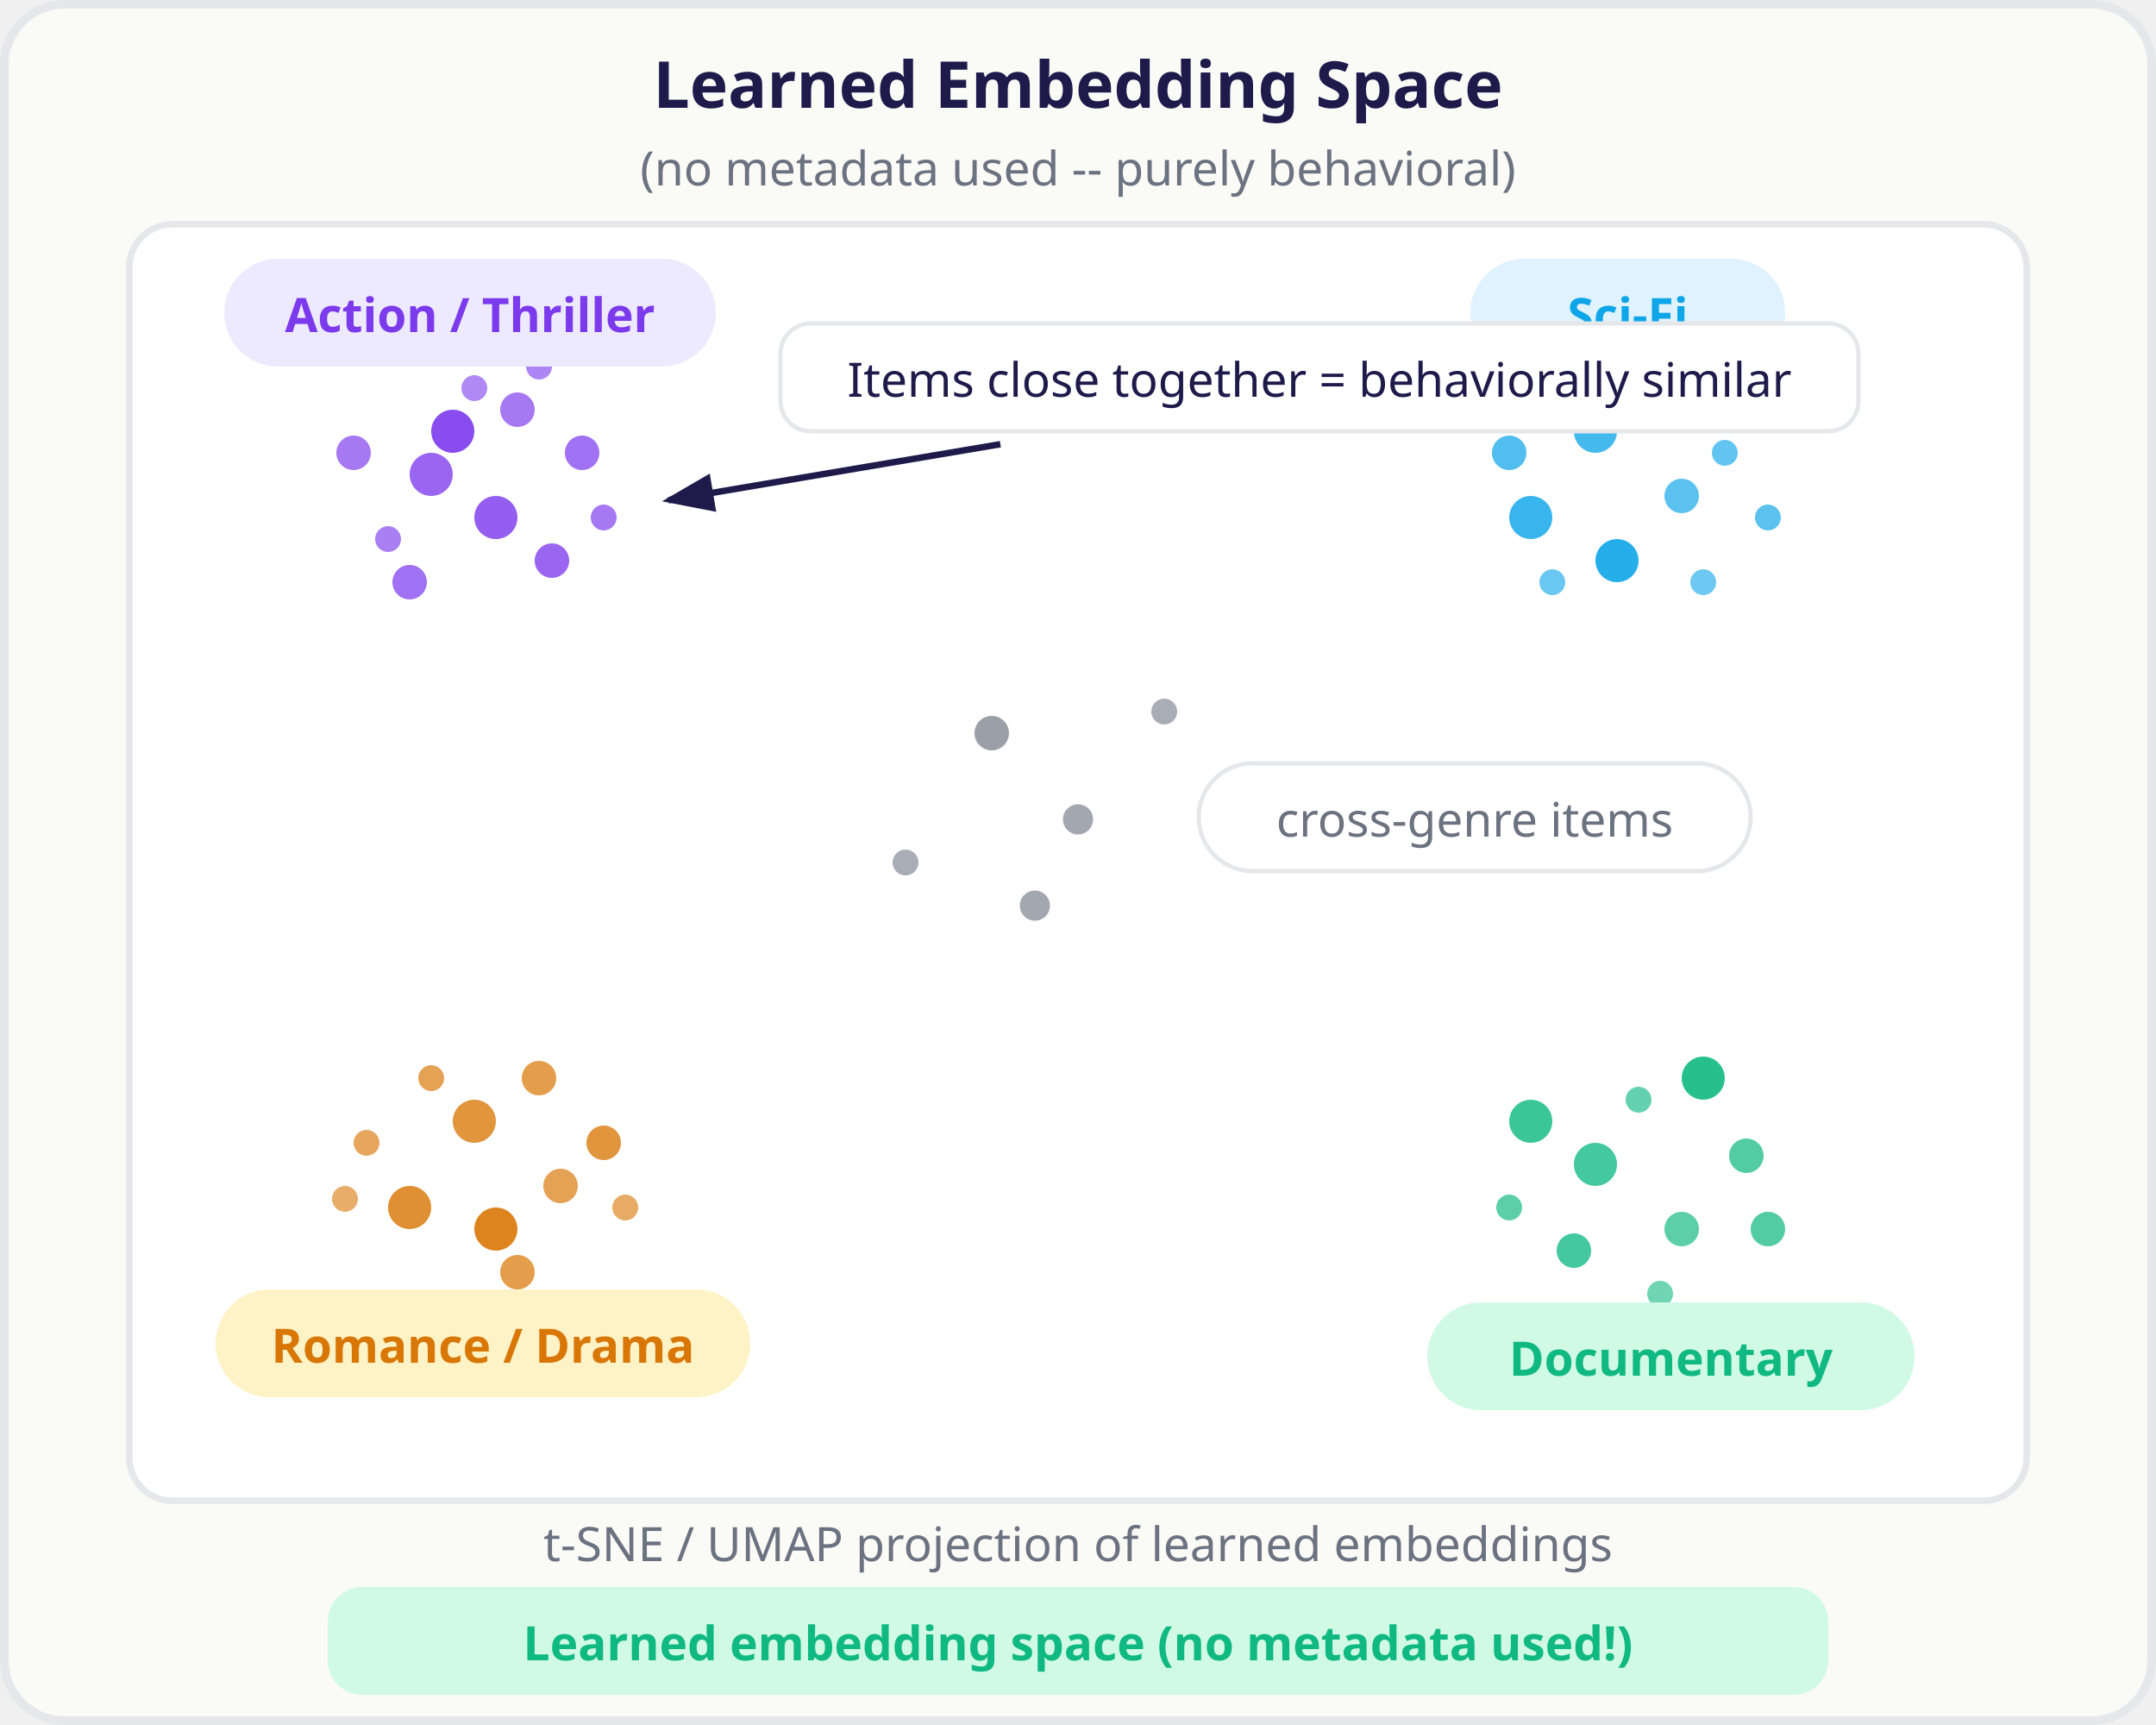
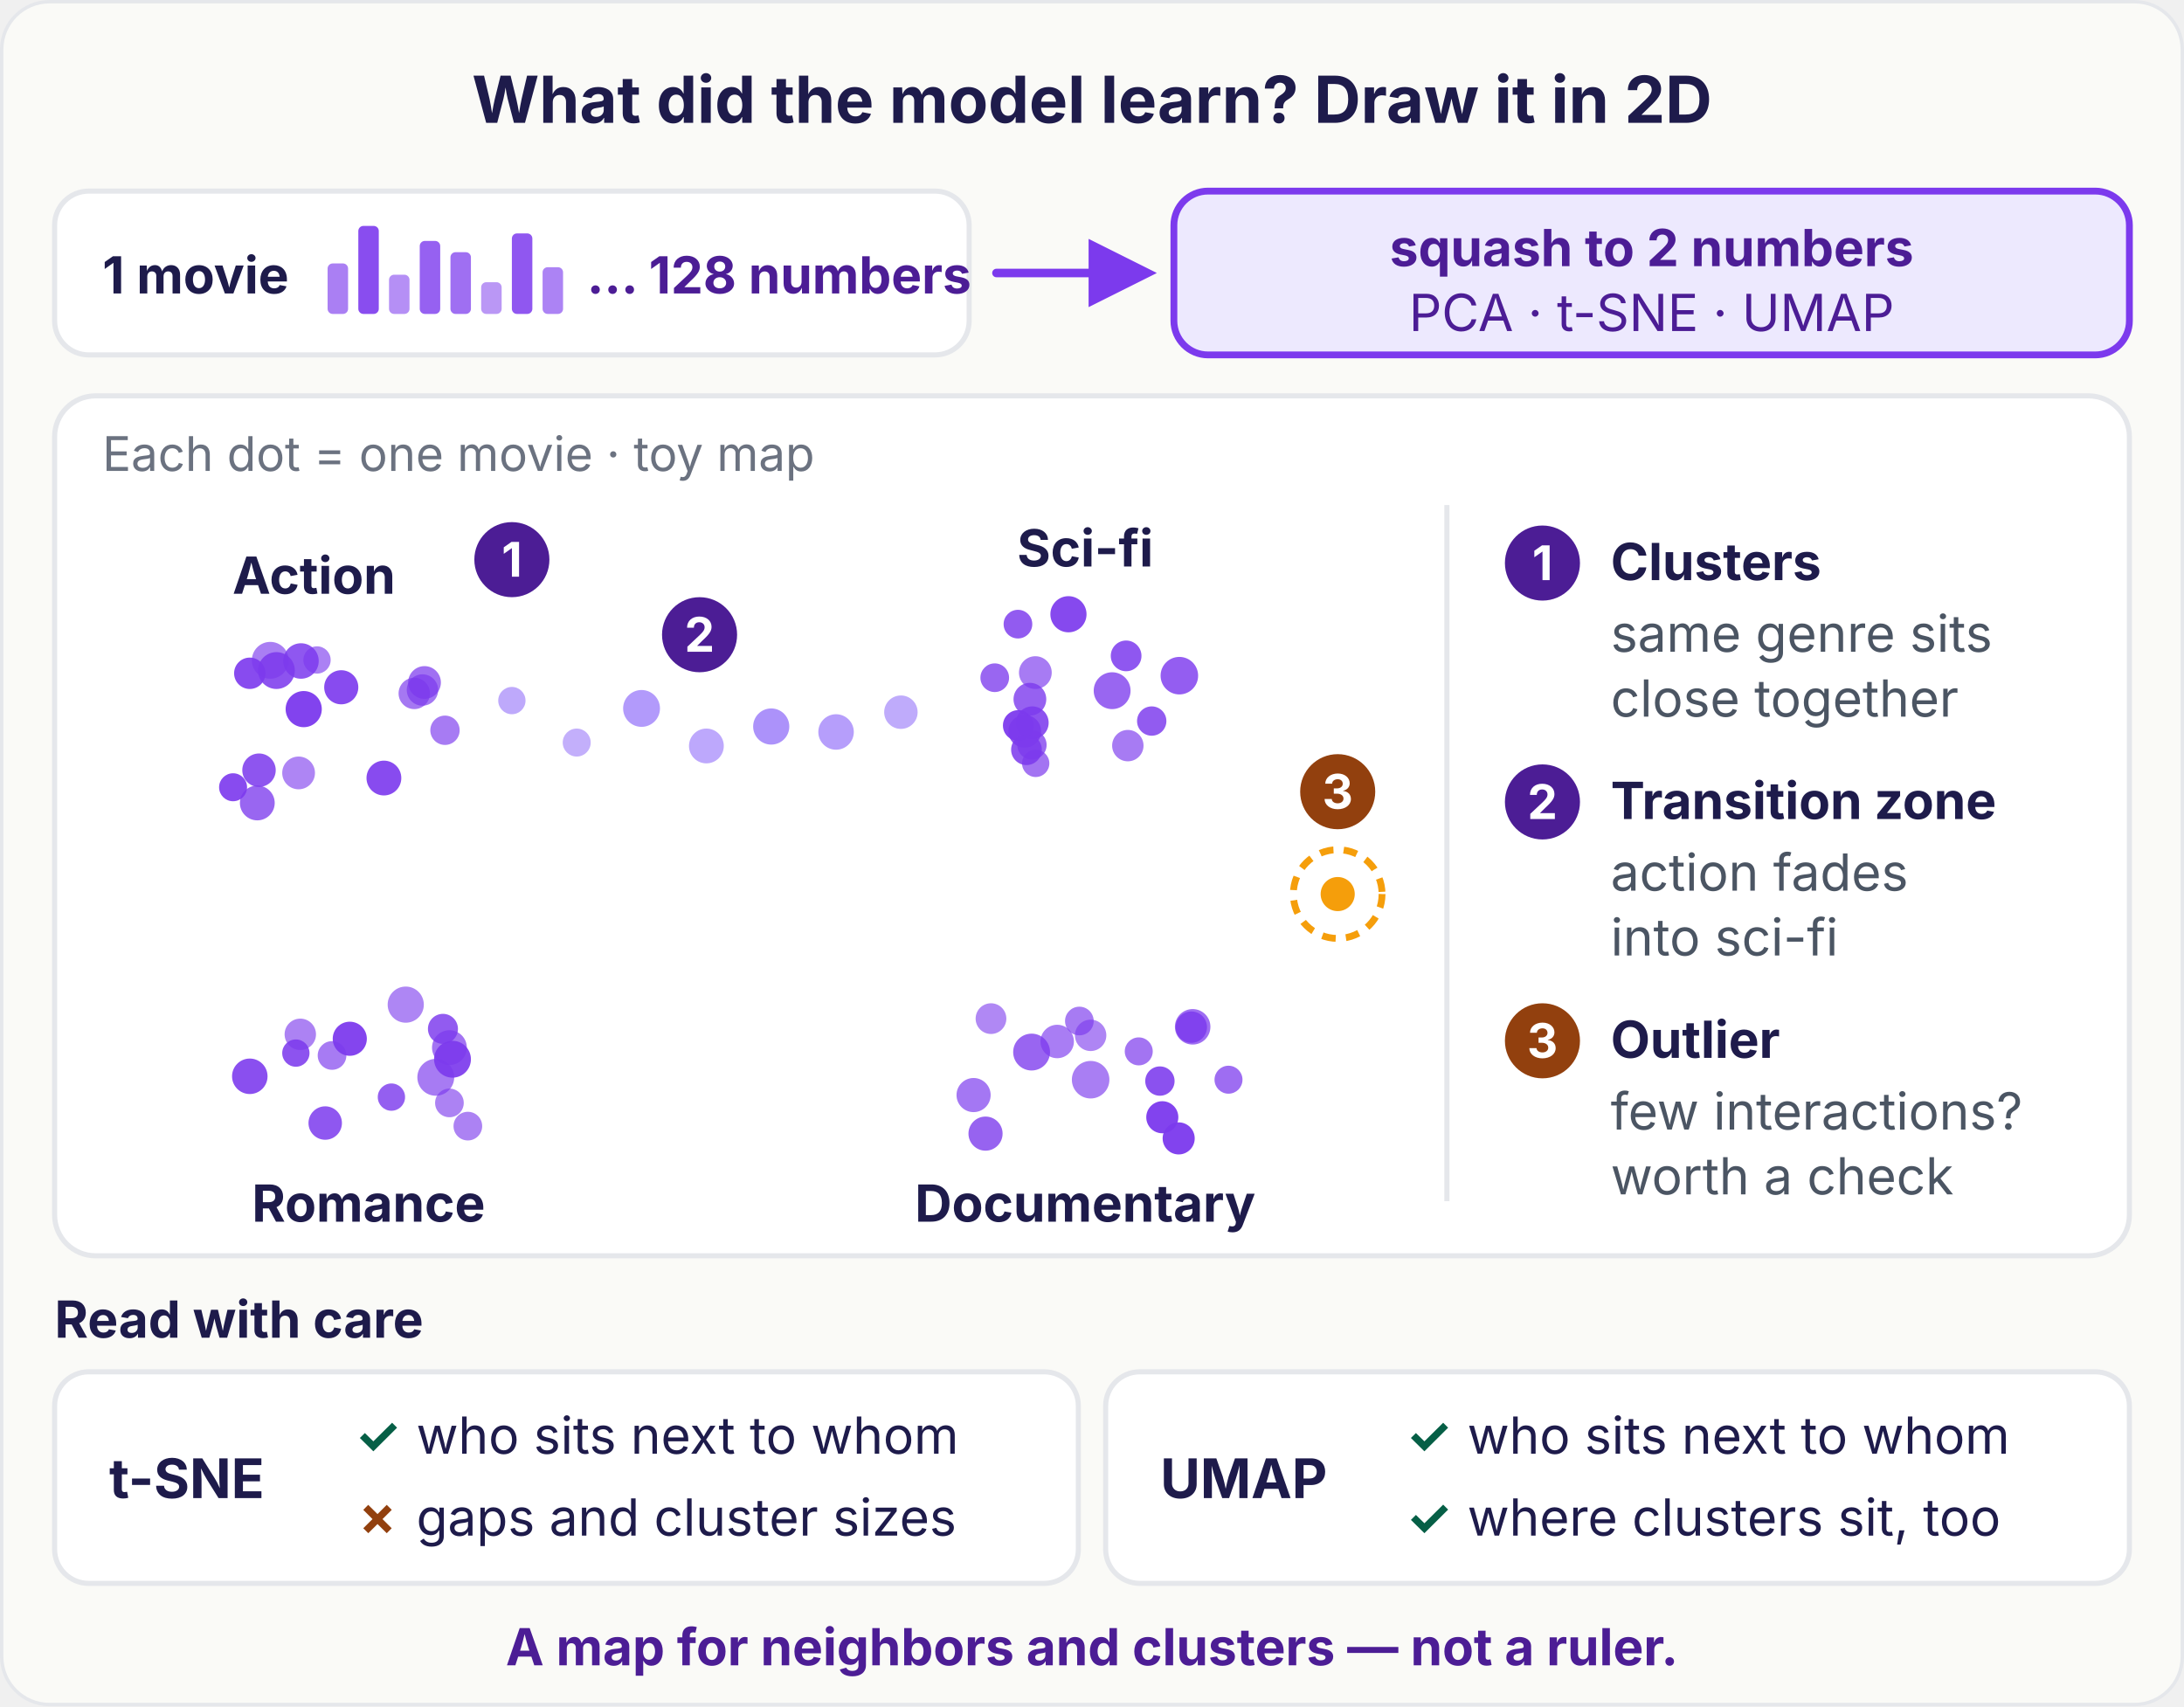
- <svg xmlns="http://www.w3.org/2000/svg" viewBox="0 0 500 400" width="500" height="400" font-family="system-ui, sans-serif">
-   <rect x="1" y="1" width="498" height="398" rx="14" fill="#FAFAF7" stroke="#E5E7EB" stroke-width="2" />
-   <text x="250" y="25" text-anchor="middle" fill="#1E1B4B" font-size="15" font-weight="700">Learned Embedding Space</text>
-   <text x="250" y="43" text-anchor="middle" fill="#6B7280" font-size="11">(no metadata used -- purely behavioral)</text>
-   <rect x="30" y="52" width="440" height="296" rx="10" fill="#FFFFFF" stroke="#E5E7EB" stroke-width="1.5" />
-   <circle cx="100" cy="110" r="5" fill="#7C3AED" opacity="0.78" />
-   <circle cx="120" cy="95" r="4" fill="#7C3AED" opacity="0.68" />
-   <circle cx="115" cy="120" r="5" fill="#7C3AED" opacity="0.82" />
-   <circle cx="135" cy="105" r="4" fill="#7C3AED" opacity="0.72" />
-   <circle cx="90" cy="125" r="3" fill="#7C3AED" opacity="0.65" />
-   <circle cx="128" cy="130" r="4" fill="#7C3AED" opacity="0.78" />
-   <circle cx="105" cy="100" r="5" fill="#7C3AED" opacity="0.9" />
-   <circle cx="140" cy="120" r="3" fill="#7C3AED" opacity="0.68" />
-   <circle cx="95" cy="135" r="4" fill="#7C3AED" opacity="0.72" />
-   <circle cx="110" cy="90" r="3" fill="#7C3AED" opacity="0.6" />
-   <circle cx="82" cy="105" r="4" fill="#7C3AED" opacity="0.68" />
-   <circle cx="125" cy="85" r="3" fill="#7C3AED" opacity="0.62" />
-   <rect x="52" y="60" width="114" height="25" rx="12.5" fill="#EDE9FE" />
-   <text x="109" y="77" text-anchor="middle" fill="#7C3AED" font-size="11" font-weight="600">Action / Thriller</text>
-   <circle cx="110" cy="260" r="5" fill="#D97706" opacity="0.78" />
-   <circle cx="130" cy="275" r="4" fill="#D97706" opacity="0.68" />
-   <circle cx="95" cy="280" r="5" fill="#D97706" opacity="0.82" />
-   <circle cx="125" cy="250" r="4" fill="#D97706" opacity="0.72" />
-   <circle cx="85" cy="265" r="3" fill="#D97706" opacity="0.65" />
-   <circle cx="140" cy="265" r="4" fill="#D97706" opacity="0.78" />
-   <circle cx="115" cy="285" r="5" fill="#D97706" opacity="0.9" />
-   <circle cx="100" cy="250" r="3" fill="#D97706" opacity="0.68" />
-   <circle cx="145" cy="280" r="3" fill="#D97706" opacity="0.62" />
-   <circle cx="120" cy="295" r="4" fill="#D97706" opacity="0.72" />
-   <circle cx="80" cy="278" r="3" fill="#D97706" opacity="0.6" />
-   <rect x="50" y="299" width="124" height="25" rx="12.5" fill="#FEF3C7" />
-   <text x="112" y="316" text-anchor="middle" fill="#D97706" font-size="11" font-weight="600">Romance / Drama</text>
-   <circle cx="370" cy="100" r="5" fill="#0EA5E9" opacity="0.78" />
-   <circle cx="390" cy="115" r="4" fill="#0EA5E9" opacity="0.68" />
-   <circle cx="355" cy="120" r="5" fill="#0EA5E9" opacity="0.82" />
-   <circle cx="385" cy="95" r="4" fill="#0EA5E9" opacity="0.72" />
-   <circle cx="400" cy="105" r="3" fill="#0EA5E9" opacity="0.65" />
-   <circle cx="365" cy="90" r="4" fill="#0EA5E9" opacity="0.78" />
-   <circle cx="375" cy="130" r="5" fill="#0EA5E9" opacity="0.9" />
-   <circle cx="410" cy="120" r="3" fill="#0EA5E9" opacity="0.68" />
-   <circle cx="350" cy="105" r="4" fill="#0EA5E9" opacity="0.72" />
-   <circle cx="395" cy="135" r="3" fill="#0EA5E9" opacity="0.6" />
-   <circle cx="360" cy="135" r="3" fill="#0EA5E9" opacity="0.62" />
-   <rect x="341" y="60" width="73" height="25" rx="12.5" fill="#E0F2FE" />
-   <text x="377.5" y="77" text-anchor="middle" fill="#0EA5E9" font-size="11" font-weight="600">Sci-Fi</text>
-   <circle cx="370" cy="270" r="5" fill="#10B981" opacity="0.78" />
-   <circle cx="390" cy="285" r="4" fill="#10B981" opacity="0.68" />
-   <circle cx="355" cy="260" r="5" fill="#10B981" opacity="0.82" />
-   <circle cx="405" cy="268" r="4" fill="#10B981" opacity="0.72" />
-   <circle cx="380" cy="255" r="3" fill="#10B981" opacity="0.65" />
-   <circle cx="365" cy="290" r="4" fill="#10B981" opacity="0.78" />
-   <circle cx="395" cy="250" r="5" fill="#10B981" opacity="0.9" />
-   <circle cx="350" cy="280" r="3" fill="#10B981" opacity="0.68" />
-   <circle cx="410" cy="285" r="4" fill="#10B981" opacity="0.72" />
-   <circle cx="385" cy="300" r="3" fill="#10B981" opacity="0.6" />
-   <rect x="331" y="302" width="113" height="25" rx="12.5" fill="#D1FAE5" />
-   <text x="387.5" y="319" text-anchor="middle" fill="#10B981" font-size="11" font-weight="600">Documentary</text>
-   <circle cx="230" cy="170" r="4" fill="#6B7280" opacity="0.68" />
-   <circle cx="250" cy="190" r="3.5" fill="#6B7280" opacity="0.62" />
-   <circle cx="210" cy="200" r="3" fill="#6B7280" opacity="0.58" />
-   <circle cx="270" cy="165" r="3" fill="#6B7280" opacity="0.58" />
-   <circle cx="240" cy="210" r="3.5" fill="#6B7280" opacity="0.62" />
-   <rect x="278" y="177" width="128" height="25" rx="12.5" fill="#FFFFFF" stroke="#E5E7EB" />
-   <text x="342" y="194" text-anchor="middle" fill="#6B7280" font-size="11">cross-genre items</text>
+ <svg xmlns="http://www.w3.org/2000/svg" viewBox="0 0 640 500" role="img" aria-labelledby="pb121-title pb121-desc" font-family="system-ui, -apple-system, 'Segoe UI', sans-serif">
+   <rect x=".5" y=".5" width="639" height="499" rx="14" fill="#FAFAF7" stroke="#E5E7EB" />
  <defs>
-     <marker id="arrAnno" markerWidth="8" markerHeight="6" refX="7" refY="3" orient="auto">
-       <polygon points="0,0 8,3 0,6" fill="#1E1B4B" />
+     <marker id="pb121-ah" markerWidth="8" markerHeight="8" refX="6" refY="4" orient="auto">
+       <path d="M0,0 L8,4 L0,8 Z" fill="#7C3AED" />
    </marker>
  </defs>
-   <rect x="181" y="75" width="250" height="25" rx="7" fill="#FFFFFF" stroke="#E5E7EB" />
-   <text x="306" y="92" text-anchor="middle" fill="#1E1B4B" font-size="11" font-weight="500">Items close together = behaviorally similar</text>
-   <line x1="232" y1="103" x2="155" y2="116" stroke="#1E1B4B" stroke-width="1.5" marker-end="url(#arrAnno)" />
-   <text x="250" y="362" text-anchor="middle" fill="#6B7280" font-size="11">t-SNE / UMAP projection of learned embeddings</text>
-   <rect x="76" y="368" width="348" height="25" rx="8" fill="#D1FAE5" />
-   <text x="250" y="385" text-anchor="middle" fill="#10B981" font-size="11" font-weight="600">Learned embedding space (no metadata used!)</text>
+   <text x="320" y="36" font-size="19" font-weight="700" fill="#1E1B4B" text-anchor="middle">What did the model learn? Draw it in 2D</text>
+   <rect x="16" y="56" width="268" height="48" rx="10" fill="#FFFFFF" stroke="#E5E7EB" stroke-width="1.5" />
+   <text x="30" y="86" font-size="15" font-weight="700" fill="#1E1B4B">1 movie</text>
+   <rect x="96" y="77.2" width="6" height="14.8" rx="1.5" fill="#7C3AED" opacity="0.65" />
+   <rect x="105" y="66.2" width="6" height="25.8" rx="1.5" fill="#7C3AED" opacity="0.90" />
+   <rect x="114" y="80.5" width="6" height="11.5" rx="1.5" fill="#7C3AED" opacity="0.57" />
+   <rect x="123" y="70.6" width="6" height="21.4" rx="1.5" fill="#7C3AED" opacity="0.80" />
+   <rect x="132" y="73.9" width="6" height="18.1" rx="1.5" fill="#7C3AED" opacity="0.73" />
+   <rect x="141" y="82.7" width="6" height="9.3" rx="1.5" fill="#7C3AED" opacity="0.53" />
+   <rect x="150" y="68.4" width="6" height="23.6" rx="1.5" fill="#7C3AED" opacity="0.85" />
+   <rect x="159" y="78.3" width="6" height="13.7" rx="1.5" fill="#7C3AED" opacity="0.63" />
+   <text x="172" y="86" font-size="15" font-weight="700" fill="#4C1D95">… 128 numbers</text>
+   <path d="M292 80 H334" stroke="#7C3AED" stroke-width="2.5" stroke-linecap="round" fill="none" marker-end="url(#pb121-ah)" />
+   <rect x="344" y="56" width="280" height="48" rx="10" fill="#EDE9FE" stroke="#7C3AED" stroke-width="2" />
+   <text x="484" y="78" font-size="15" font-weight="700" fill="#4C1D95" text-anchor="middle">squash to 2 numbers</text>
+   <text x="484" y="97" font-size="15" fill="#4C1D95" text-anchor="middle">PCA · t-SNE · UMAP</text>
+   <rect x="16" y="116" width="608" height="252" rx="12" fill="#FFFFFF" stroke="#E5E7EB" stroke-width="1.5" />
+   <text x="30" y="138" font-size="14" fill="#6B7280">Each dot = one movie · toy map</text>
+   <circle cx="130.4" cy="214.0" r="4.3" fill="#7C3AED" fill-opacity="0.67" />
+   <circle cx="87.5" cy="226.5" r="4.8" fill="#7C3AED" fill-opacity="0.62" />
+   <circle cx="88.2" cy="193.7" r="5.2" fill="#7C3AED" fill-opacity="0.85" />
+   <circle cx="75.4" cy="235.3" r="5.1" fill="#7C3AED" fill-opacity="0.77" />
+   <circle cx="92.9" cy="193.4" r="4.0" fill="#7C3AED" fill-opacity="0.64" />
+   <circle cx="79.2" cy="193.5" r="5.4" fill="#7C3AED" fill-opacity="0.65" />
+   <circle cx="100.0" cy="201.4" r="5.0" fill="#7C3AED" fill-opacity="0.91" />
+   <circle cx="68.3" cy="230.7" r="4.1" fill="#7C3AED" fill-opacity="0.91" />
+   <circle cx="89.0" cy="207.8" r="5.3" fill="#7C3AED" fill-opacity="0.95" />
+   <circle cx="81.0" cy="196.5" r="5.4" fill="#7C3AED" fill-opacity="0.87" />
+   <circle cx="123.8" cy="202.2" r="4.6" fill="#7C3AED" fill-opacity="0.69" />
+   <circle cx="112.5" cy="228.0" r="5.1" fill="#7C3AED" fill-opacity="0.91" />
+   <circle cx="121.4" cy="203.2" r="4.6" fill="#7C3AED" fill-opacity="0.68" />
+   <circle cx="73.2" cy="197.3" r="4.6" fill="#7C3AED" fill-opacity="0.91" />
+   <circle cx="124.4" cy="200.0" r="4.8" fill="#7C3AED" fill-opacity="0.72" />
+   <circle cx="75.9" cy="225.7" r="4.9" fill="#7C3AED" fill-opacity="0.86" />
+   <circle cx="330.0" cy="192.2" r="4.5" fill="#7C3AED" fill-opacity="0.85" />
+   <circle cx="330.5" cy="218.5" r="4.6" fill="#7C3AED" fill-opacity="0.67" />
+   <circle cx="298.4" cy="212.6" r="4.5" fill="#7C3AED" fill-opacity="0.94" />
+   <circle cx="345.6" cy="198.0" r="5.5" fill="#7C3AED" fill-opacity="0.82" />
+   <circle cx="313.1" cy="180.0" r="5.3" fill="#7C3AED" fill-opacity="0.92" />
+   <circle cx="337.5" cy="211.3" r="4.3" fill="#7C3AED" fill-opacity="0.83" />
+   <circle cx="291.5" cy="198.6" r="4.2" fill="#7C3AED" fill-opacity="0.77" />
+   <circle cx="302.5" cy="211.8" r="4.8" fill="#7C3AED" fill-opacity="0.87" />
+   <circle cx="325.9" cy="202.4" r="5.4" fill="#7C3AED" fill-opacity="0.77" />
+   <circle cx="302.4" cy="218.3" r="4.3" fill="#7C3AED" fill-opacity="0.76" />
+   <circle cx="298.3" cy="182.9" r="4.2" fill="#7C3AED" fill-opacity="0.83" />
+   <circle cx="301.8" cy="204.9" r="4.8" fill="#7C3AED" fill-opacity="0.80" />
+   <circle cx="300.3" cy="214.3" r="4.8" fill="#7C3AED" fill-opacity="0.87" />
+   <circle cx="300.8" cy="219.7" r="4.5" fill="#7C3AED" fill-opacity="0.86" />
+   <circle cx="303.5" cy="223.7" r="4.0" fill="#7C3AED" fill-opacity="0.70" />
+   <circle cx="303.4" cy="197.1" r="4.8" fill="#7C3AED" fill-opacity="0.67" />
+   <circle cx="131.7" cy="307.0" r="5.1" fill="#7C3AED" fill-opacity="0.70" />
+   <circle cx="129.8" cy="301.5" r="4.4" fill="#7C3AED" fill-opacity="0.83" />
+   <circle cx="88.0" cy="303.1" r="4.6" fill="#7C3AED" fill-opacity="0.63" />
+   <circle cx="73.2" cy="315.4" r="5.2" fill="#7C3AED" fill-opacity="0.89" />
+   <circle cx="132.6" cy="310.4" r="5.4" fill="#7C3AED" fill-opacity="0.92" />
+   <circle cx="102.5" cy="304.4" r="5.0" fill="#7C3AED" fill-opacity="0.94" />
+   <circle cx="86.7" cy="308.6" r="4.0" fill="#7C3AED" fill-opacity="0.87" />
+   <circle cx="95.3" cy="329.1" r="4.9" fill="#7C3AED" fill-opacity="0.85" />
+   <circle cx="118.9" cy="294.4" r="5.3" fill="#7C3AED" fill-opacity="0.61" />
+   <circle cx="137.1" cy="330.0" r="4.2" fill="#7C3AED" fill-opacity="0.63" />
+   <circle cx="131.7" cy="323.2" r="4.2" fill="#7C3AED" fill-opacity="0.63" />
+   <circle cx="114.7" cy="321.5" r="4.0" fill="#7C3AED" fill-opacity="0.81" />
+   <circle cx="127.7" cy="315.7" r="5.4" fill="#7C3AED" fill-opacity="0.67" />
+   <circle cx="97.3" cy="309.3" r="4.2" fill="#7C3AED" fill-opacity="0.67" />
+   <circle cx="285.3" cy="320.9" r="5.0" fill="#7C3AED" fill-opacity="0.69" />
+   <circle cx="345.4" cy="333.6" r="4.7" fill="#7C3AED" fill-opacity="0.95" />
+   <circle cx="349.1" cy="301.0" r="4.6" fill="#7C3AED" fill-opacity="0.84" />
+   <circle cx="349.5" cy="300.9" r="5.2" fill="#7C3AED" fill-opacity="0.74" />
+   <circle cx="319.6" cy="303.4" r="4.6" fill="#7C3AED" fill-opacity="0.62" />
+   <circle cx="339.9" cy="316.8" r="4.3" fill="#7C3AED" fill-opacity="0.88" />
+   <circle cx="319.6" cy="316.4" r="5.5" fill="#7C3AED" fill-opacity="0.65" />
+   <circle cx="302.3" cy="308.3" r="5.4" fill="#7C3AED" fill-opacity="0.78" />
+   <circle cx="316.3" cy="299.2" r="4.2" fill="#7C3AED" fill-opacity="0.67" />
+   <circle cx="309.8" cy="305.2" r="4.9" fill="#7C3AED" fill-opacity="0.66" />
+   <circle cx="333.7" cy="308.1" r="4.1" fill="#7C3AED" fill-opacity="0.70" />
+   <circle cx="288.8" cy="332.2" r="5.0" fill="#7C3AED" fill-opacity="0.79" />
+   <circle cx="340.6" cy="327.4" r="4.7" fill="#7C3AED" fill-opacity="0.95" />
+   <circle cx="360.0" cy="316.4" r="4.1" fill="#7C3AED" fill-opacity="0.74" />
+   <circle cx="290.4" cy="298.5" r="4.5" fill="#7C3AED" fill-opacity="0.60" />
+   <circle cx="150.0" cy="205.3" r="4.0" fill="#A78BFA" fill-opacity="0.74" />
+   <circle cx="169.0" cy="217.6" r="4.1" fill="#A78BFA" fill-opacity="0.68" />
+   <circle cx="188.0" cy="207.6" r="5.4" fill="#A78BFA" fill-opacity="0.87" />
+   <circle cx="207.0" cy="218.6" r="5.1" fill="#A78BFA" fill-opacity="0.75" />
+   <circle cx="226.0" cy="212.9" r="5.3" fill="#A78BFA" fill-opacity="0.94" />
+   <circle cx="245.0" cy="214.5" r="5.2" fill="#A78BFA" fill-opacity="0.83" />
+   <circle cx="264.0" cy="208.7" r="4.9" fill="#A78BFA" fill-opacity="0.72" />
+   <circle cx="392" cy="262" r="5" fill="#F59E0B" />
+   <circle cx="392" cy="262" r="13" fill="none" stroke="#F59E0B" stroke-width="2" stroke-dasharray="4 3" />
+   <text x="92" y="174" font-size="15" font-weight="700" fill="#1E1B4B" text-anchor="middle">Action</text>
+   <text x="318" y="166" font-size="15" font-weight="700" fill="#1E1B4B" text-anchor="middle">Sci-fi</text>
+   <text x="108" y="358" font-size="15" font-weight="700" fill="#1E1B4B" text-anchor="middle">Romance</text>
+   <text x="318" y="358" font-size="15" font-weight="700" fill="#1E1B4B" text-anchor="middle">Documentary</text>
+   <circle cx="150" cy="164" r="11" fill="#4C1D95" />
+   <text x="150" y="169" font-size="14" font-weight="700" fill="#FFFFFF" text-anchor="middle">1</text>
+   <circle cx="205" cy="186" r="11" fill="#4C1D95" />
+   <text x="205" y="191" font-size="14" font-weight="700" fill="#FFFFFF" text-anchor="middle">2</text>
+   <circle cx="392" cy="232" r="11" fill="#92400E" />
+   <text x="392" y="237" font-size="14" font-weight="700" fill="#FFFFFF" text-anchor="middle">3</text>
+   <line x1="424" y1="148" x2="424" y2="352" stroke="#E5E7EB" stroke-width="1.5" />
+   <circle cx="452" cy="165" r="11" fill="#4C1D95" />
+   <text x="452" y="170" font-size="14" font-weight="700" fill="#FFFFFF" text-anchor="middle">1</text>
+   <text x="472" y="170" font-size="15" font-weight="700" fill="#1E1B4B">Clusters</text>
+   <text x="472" y="191" font-size="15" fill="#4B5563">same genre sits</text>
+   <text x="472" y="210" font-size="15" fill="#4B5563">close together</text>
+   <circle cx="452" cy="235" r="11" fill="#4C1D95" />
+   <text x="452" y="240" font-size="14" font-weight="700" fill="#FFFFFF" text-anchor="middle">2</text>
+   <text x="472" y="240" font-size="15" font-weight="700" fill="#1E1B4B">Transition zone</text>
+   <text x="472" y="261" font-size="15" fill="#4B5563">action fades</text>
+   <text x="472" y="280" font-size="15" fill="#4B5563">into sci-fi</text>
+   <circle cx="452" cy="305" r="11" fill="#92400E" />
+   <text x="452" y="310" font-size="14" font-weight="700" fill="#FFFFFF" text-anchor="middle">3</text>
+   <text x="472" y="310" font-size="15" font-weight="700" fill="#1E1B4B">Outlier</text>
+   <text x="472" y="331" font-size="15" fill="#4B5563">few interactions?</text>
+   <text x="472" y="350" font-size="15" fill="#4B5563">worth a check</text>
+   <text x="16" y="392" font-size="15" font-weight="700" fill="#1E1B4B">Read with care</text>
+   <rect x="16" y="402" width="300" height="62" rx="10" fill="#FFFFFF" stroke="#E5E7EB" stroke-width="1.5" />
+   <text x="32" y="439" font-size="16" font-weight="700" fill="#1E1B4B">t-SNE</text>
+   <text x="104" y="426" font-size="15" font-weight="700" fill="#065F46">✓</text>
+   <text x="122" y="426" font-size="15" fill="#1E1B4B">who sits next to whom</text>
+   <text x="104" y="450" font-size="15" font-weight="700" fill="#92400E">✗</text>
+   <text x="122" y="450" font-size="15" fill="#1E1B4B">gaps and cluster sizes</text>
+   <rect x="324" y="402" width="300" height="62" rx="10" fill="#FFFFFF" stroke="#E5E7EB" stroke-width="1.5" />
+   <text x="340" y="439" font-size="16" font-weight="700" fill="#1E1B4B">UMAP</text>
+   <text x="412" y="426" font-size="15" font-weight="700" fill="#065F46">✓</text>
+   <text x="430" y="426" font-size="15" fill="#1E1B4B">who sits next to whom</text>
+   <text x="412" y="450" font-size="15" font-weight="700" fill="#065F46">✓</text>
+   <text x="430" y="450" font-size="15" fill="#1E1B4B">where clusters sit, too</text>
+   <text x="320" y="488" font-size="15" font-weight="700" fill="#4C1D95" text-anchor="middle">A map for neighbors and clusters — not a ruler.</text>
</svg>
